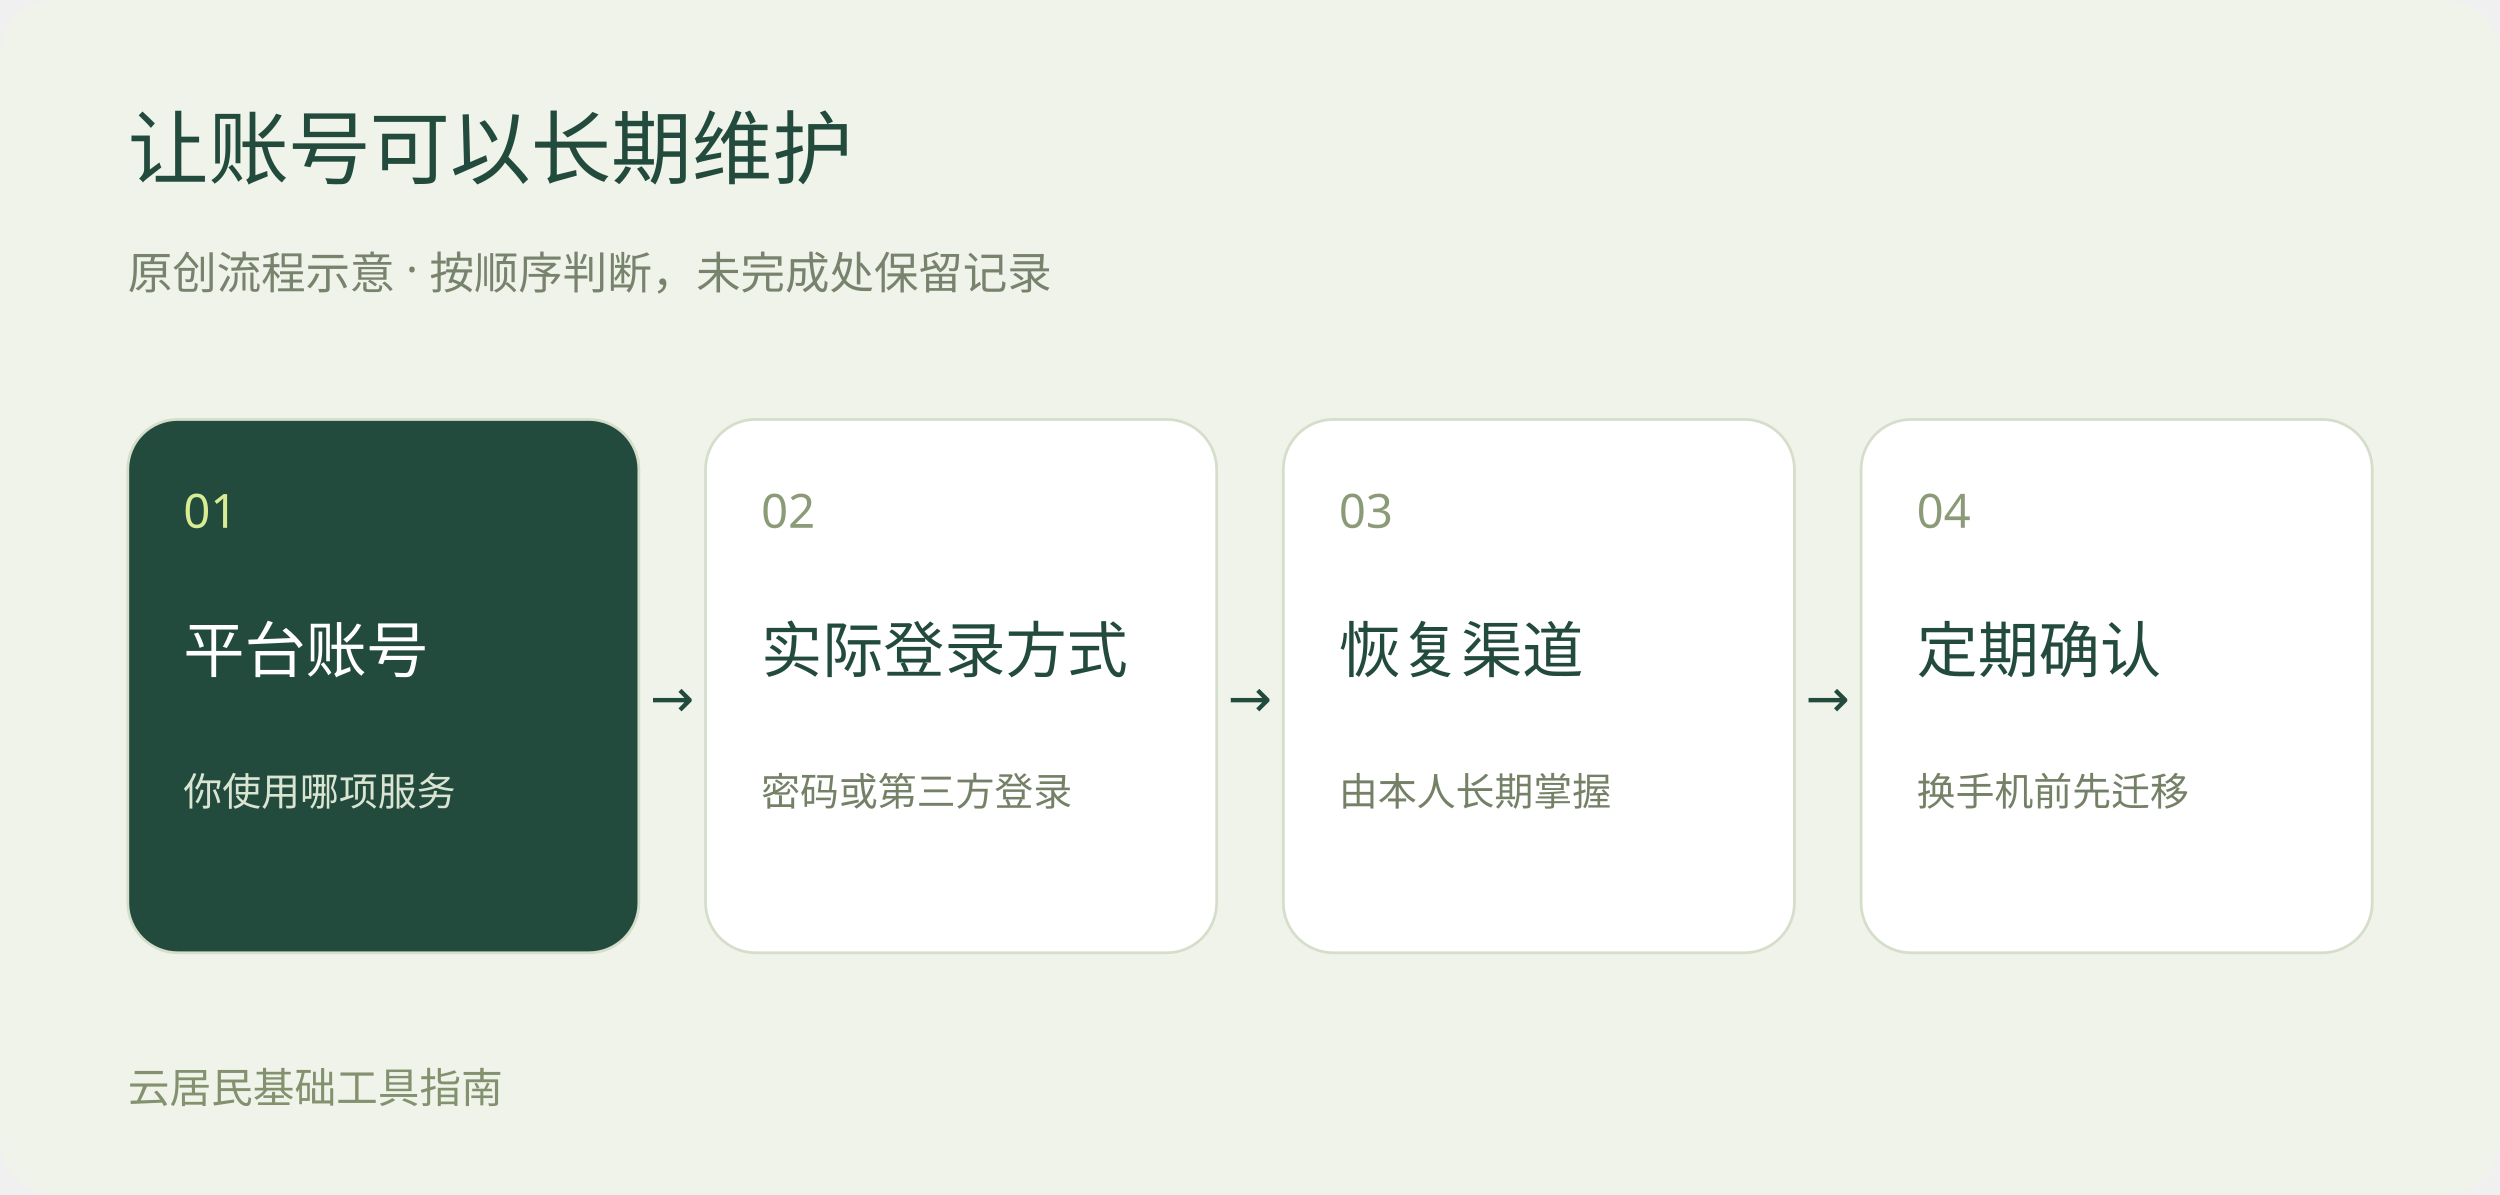
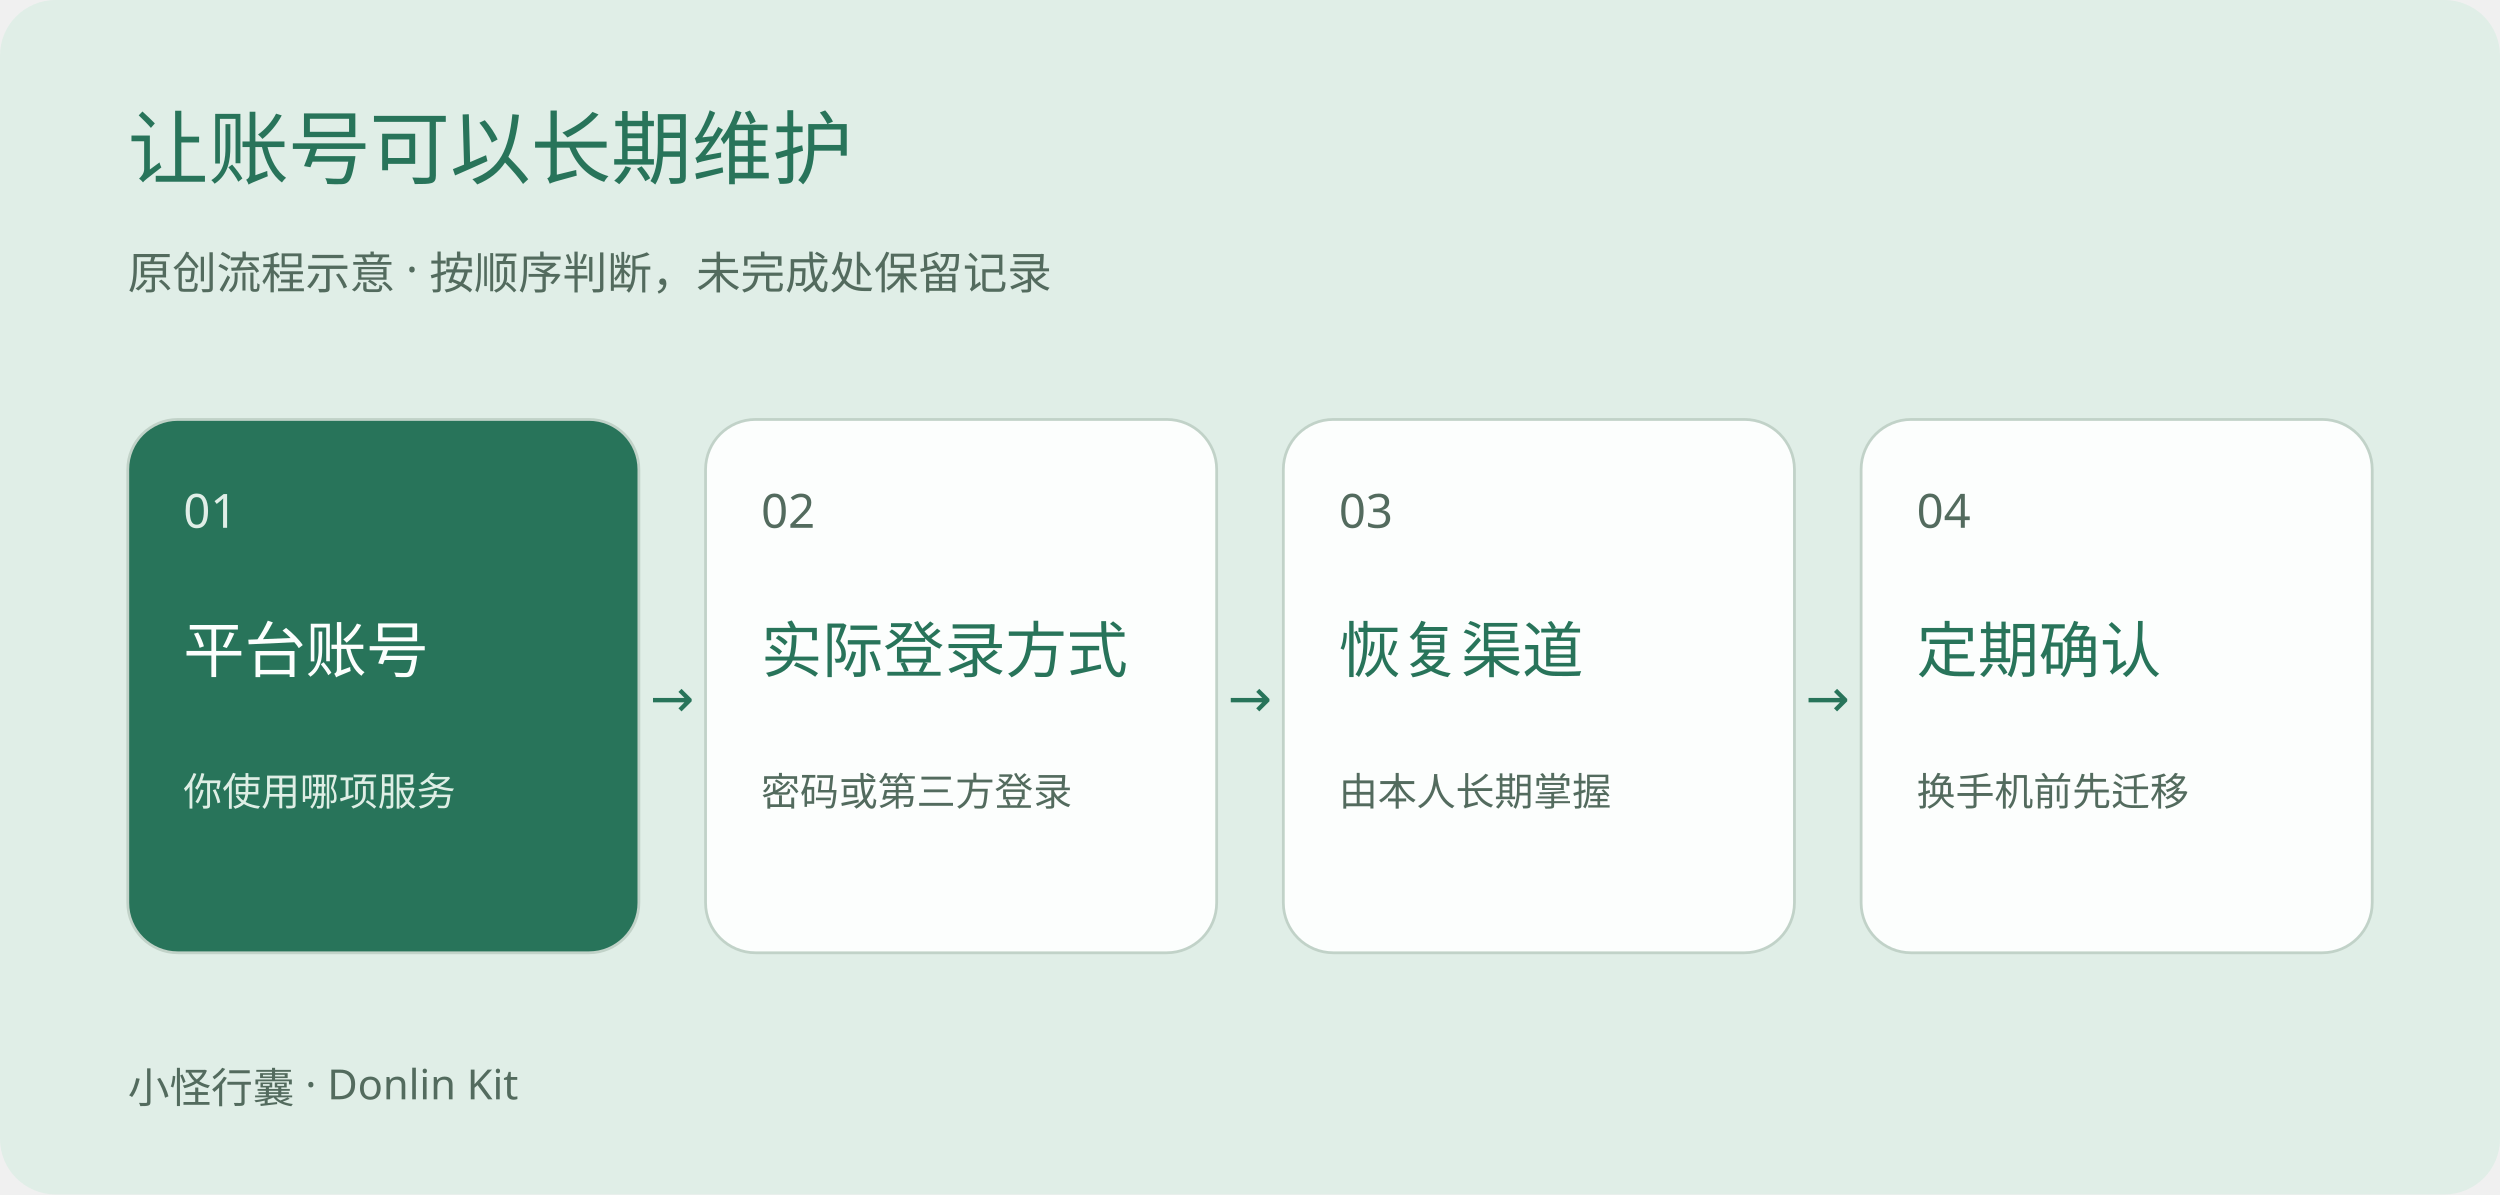
<svg xmlns="http://www.w3.org/2000/svg" viewBox="0 0 900 430" role="img">
-   <rect width="900" height="430" rx="20" fill="#f0f3e9" />
+   <rect width="900" height="430" rx="20" fill="#e0eee7" />
  <g font-family="Microsoft YaHei,PingFang SC,sans-serif">
-     <text x="46" y="64" fill="#234b3d" font-size="29">让账号可以长期维护</text>
-     <text x="46" y="104" fill="#78836d" font-size="16">原创流程示意 · 按顺序判断，未完成处保留记录</text>
-     <rect x="46" y="151" width="184" height="192" rx="18" fill="#234b3d" stroke="#d5decb" />
-     <text x="66" y="190" fill="#d9ec93" font-size="17">01</text>
-     <text x="66" y="242" fill="#fff" font-size="22">平台账号</text>
-     <text x="66" y="290" fill="#d9e4d2" font-size="14">你使用哪项服务</text>
-     <text x="234" y="258" fill="#234b3d" font-size="19">→</text>
-     <rect x="254" y="151" width="184" height="192" rx="18" fill="#fff" stroke="#d5decb" />
-     <text x="274" y="190" fill="#8b9b77" font-size="17">02</text>
-     <text x="274" y="242" fill="#234b3d" font-size="22">实际登录方式</text>
-     <text x="274" y="290" fill="#748167" font-size="14">密码或第三方登录</text>
-     <text x="442" y="258" fill="#234b3d" font-size="19">→</text>
-     <rect x="462" y="151" width="184" height="192" rx="18" fill="#fff" stroke="#d5decb" />
-     <text x="482" y="190" fill="#8b9b77" font-size="17">03</text>
-     <text x="482" y="242" fill="#234b3d" font-size="22">恢复渠道</text>
-     <text x="482" y="290" fill="#748167" font-size="14">由本人长期掌握</text>
-     <text x="650" y="258" fill="#234b3d" font-size="19">→</text>
-     <rect x="670" y="151" width="184" height="192" rx="18" fill="#fff" stroke="#d5decb" />
-     <text x="690" y="190" fill="#8b9b77" font-size="17">04</text>
-     <text x="690" y="242" fill="#234b3d" font-size="22">定期确认</text>
-     <text x="690" y="290" fill="#748167" font-size="14">换手机前先迁移</text>
-     <text x="46" y="397" fill="#83916f" font-size="15">云居民基础工具指南</text>
+     <text x="46" y="64" fill="#28745a" font-size="29">让账号可以长期维护</text>
+     <text x="46" y="104" fill="#536b5e" font-size="16">原创流程示意 · 按顺序判断，未完成处保留记录</text>
+     <rect x="46" y="151" width="184" height="192" rx="18" fill="#28745a" stroke="#c1d2c8" />
+     <text x="66" y="190" fill="#e0eee7" font-size="17">01</text>
+     <text x="66" y="242" fill="#fcfefd" font-size="22">平台账号</text>
+     <text x="66" y="290" fill="#deeee5" font-size="14">你使用哪项服务</text>
+     <text x="234" y="258" fill="#28745a" font-size="19">→</text>
+     <rect x="254" y="151" width="184" height="192" rx="18" fill="#fcfefd" stroke="#c1d2c8" />
+     <text x="274" y="190" fill="#536b5e" font-size="17">02</text>
+     <text x="274" y="242" fill="#28745a" font-size="22">实际登录方式</text>
+     <text x="274" y="290" fill="#536b5e" font-size="14">密码或第三方登录</text>
+     <text x="442" y="258" fill="#28745a" font-size="19">→</text>
+     <rect x="462" y="151" width="184" height="192" rx="18" fill="#fcfefd" stroke="#c1d2c8" />
+     <text x="482" y="190" fill="#536b5e" font-size="17">03</text>
+     <text x="482" y="242" fill="#28745a" font-size="22">恢复渠道</text>
+     <text x="482" y="290" fill="#536b5e" font-size="14">由本人长期掌握</text>
+     <text x="650" y="258" fill="#28745a" font-size="19">→</text>
+     <rect x="670" y="151" width="184" height="192" rx="18" fill="#fcfefd" stroke="#c1d2c8" />
+     <text x="690" y="190" fill="#536b5e" font-size="17">04</text>
+     <text x="690" y="242" fill="#28745a" font-size="22">定期确认</text>
+     <text x="690" y="290" fill="#536b5e" font-size="14">换手机前先迁移</text>
+     <text x="46" y="397" fill="#536b5e" font-size="15">小怪行囊 · Donlin Kit</text>
  </g>
</svg>
